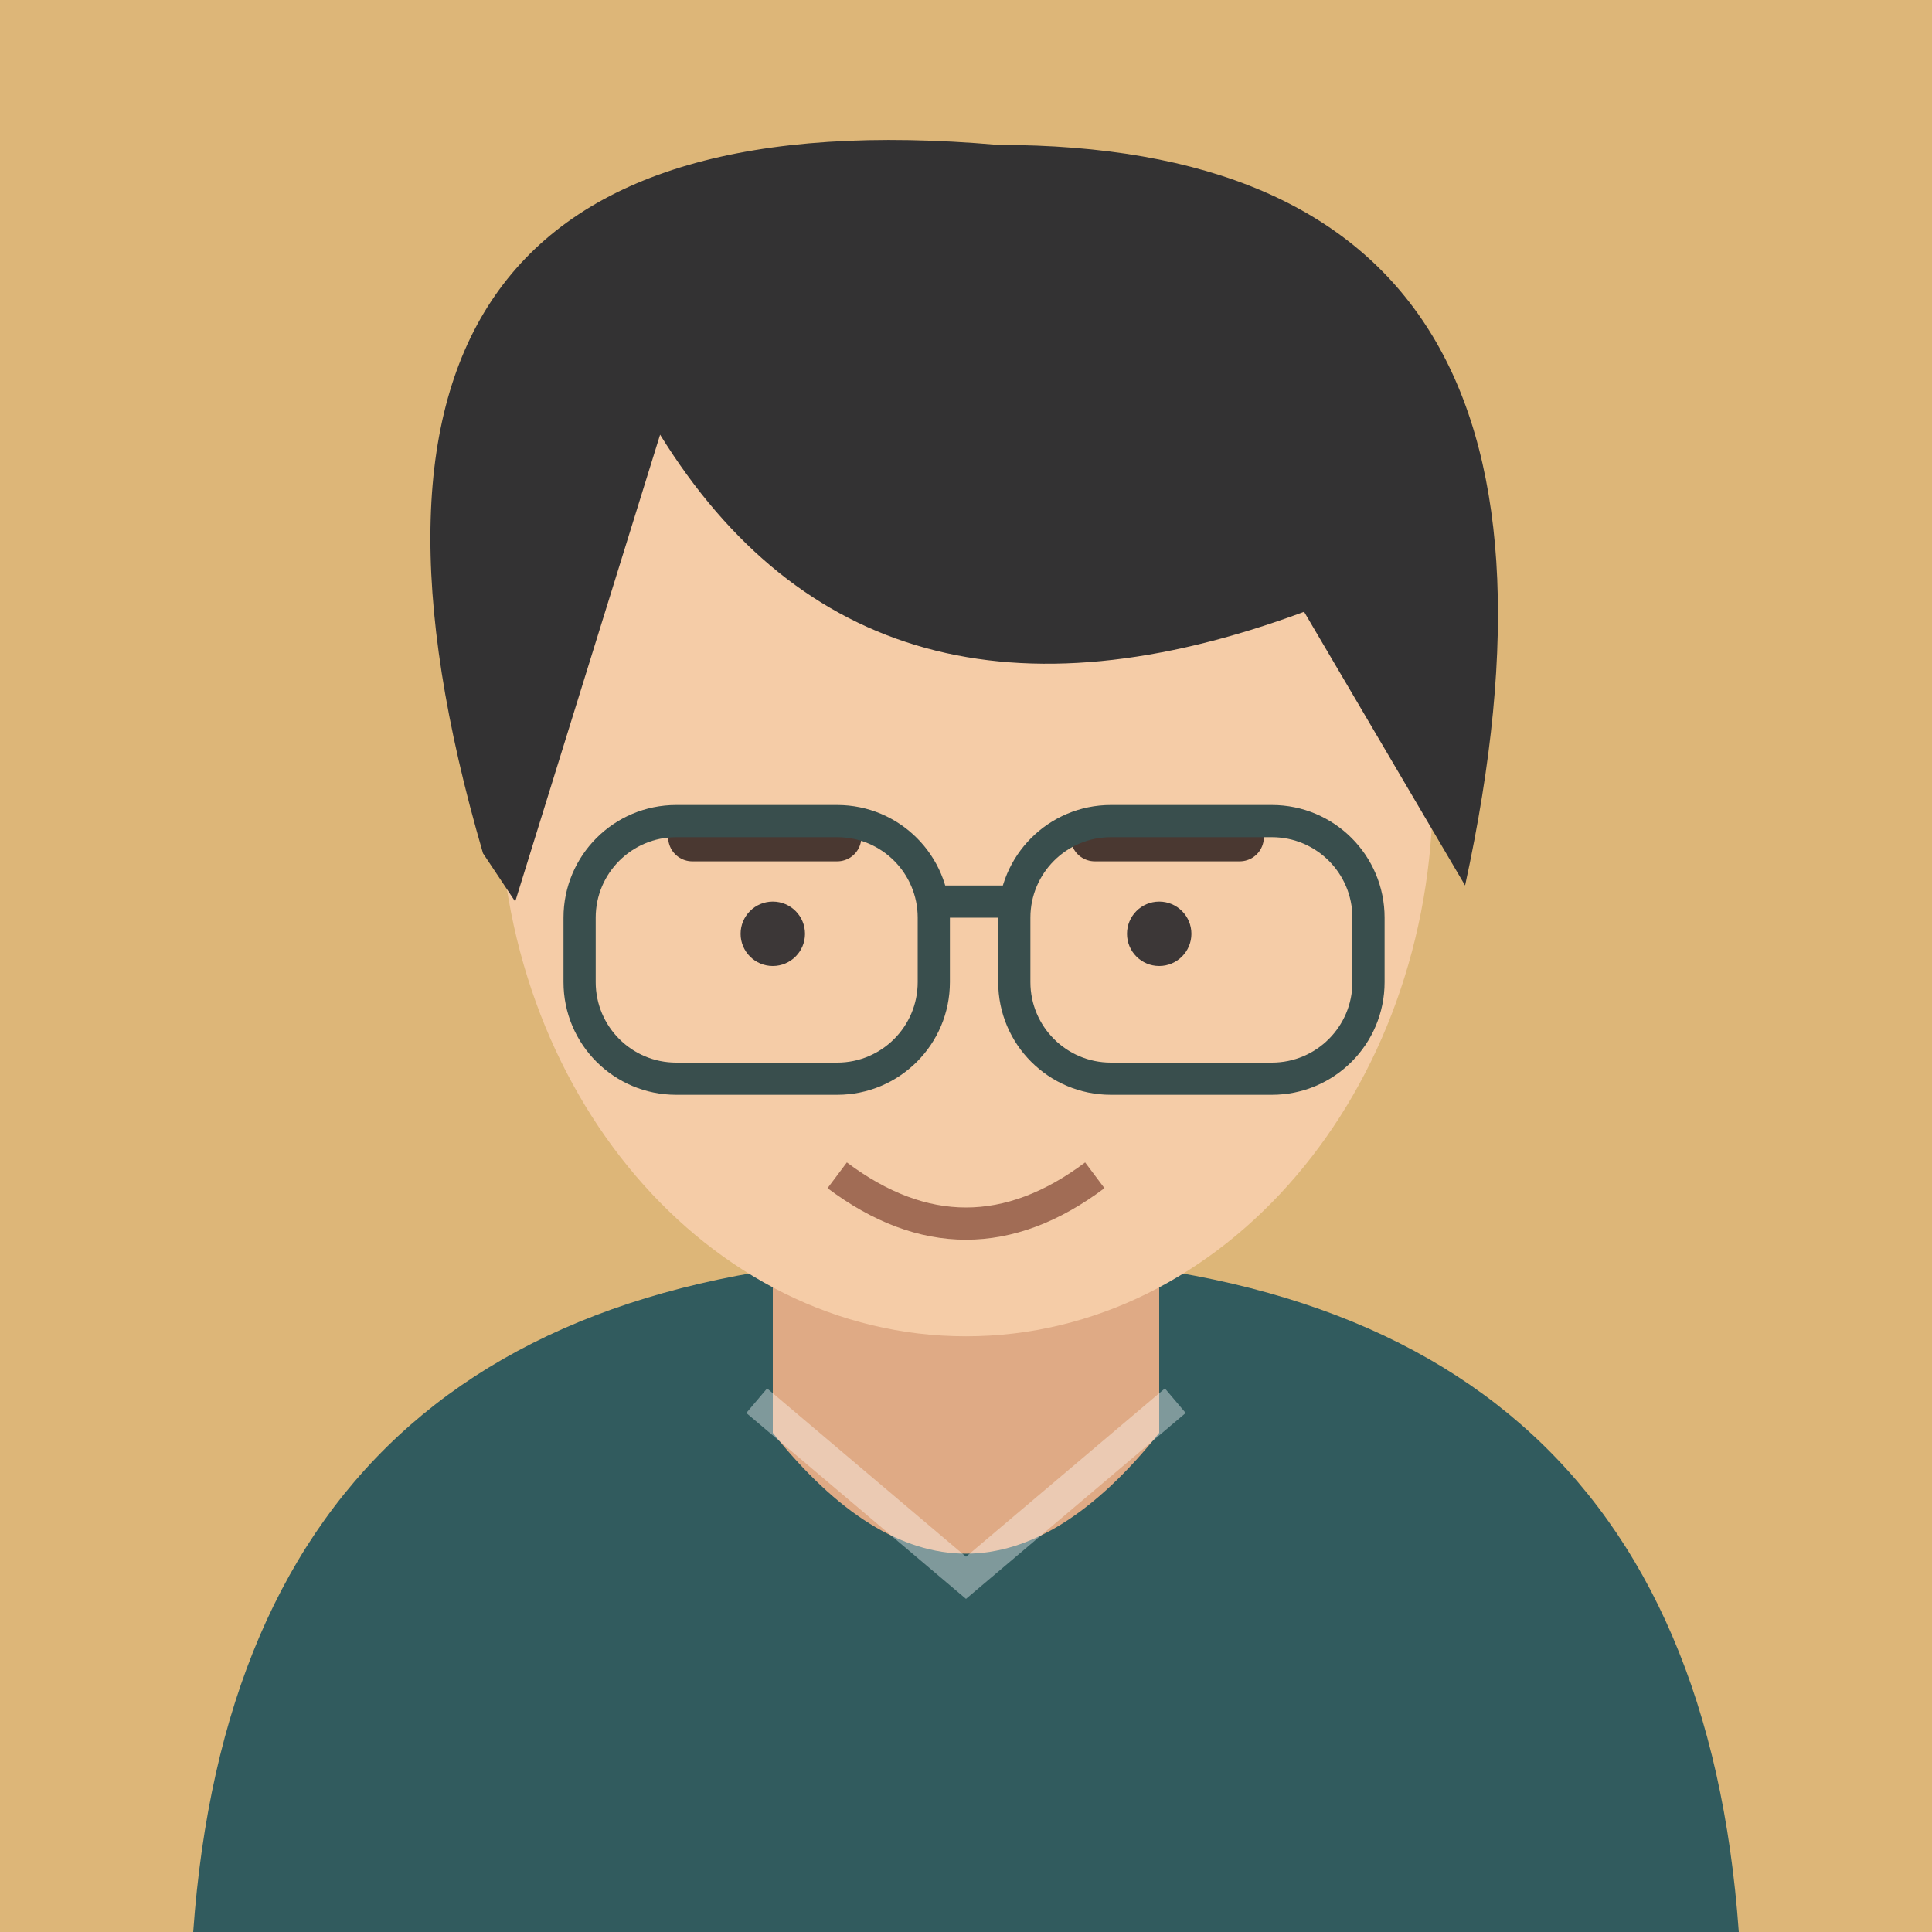
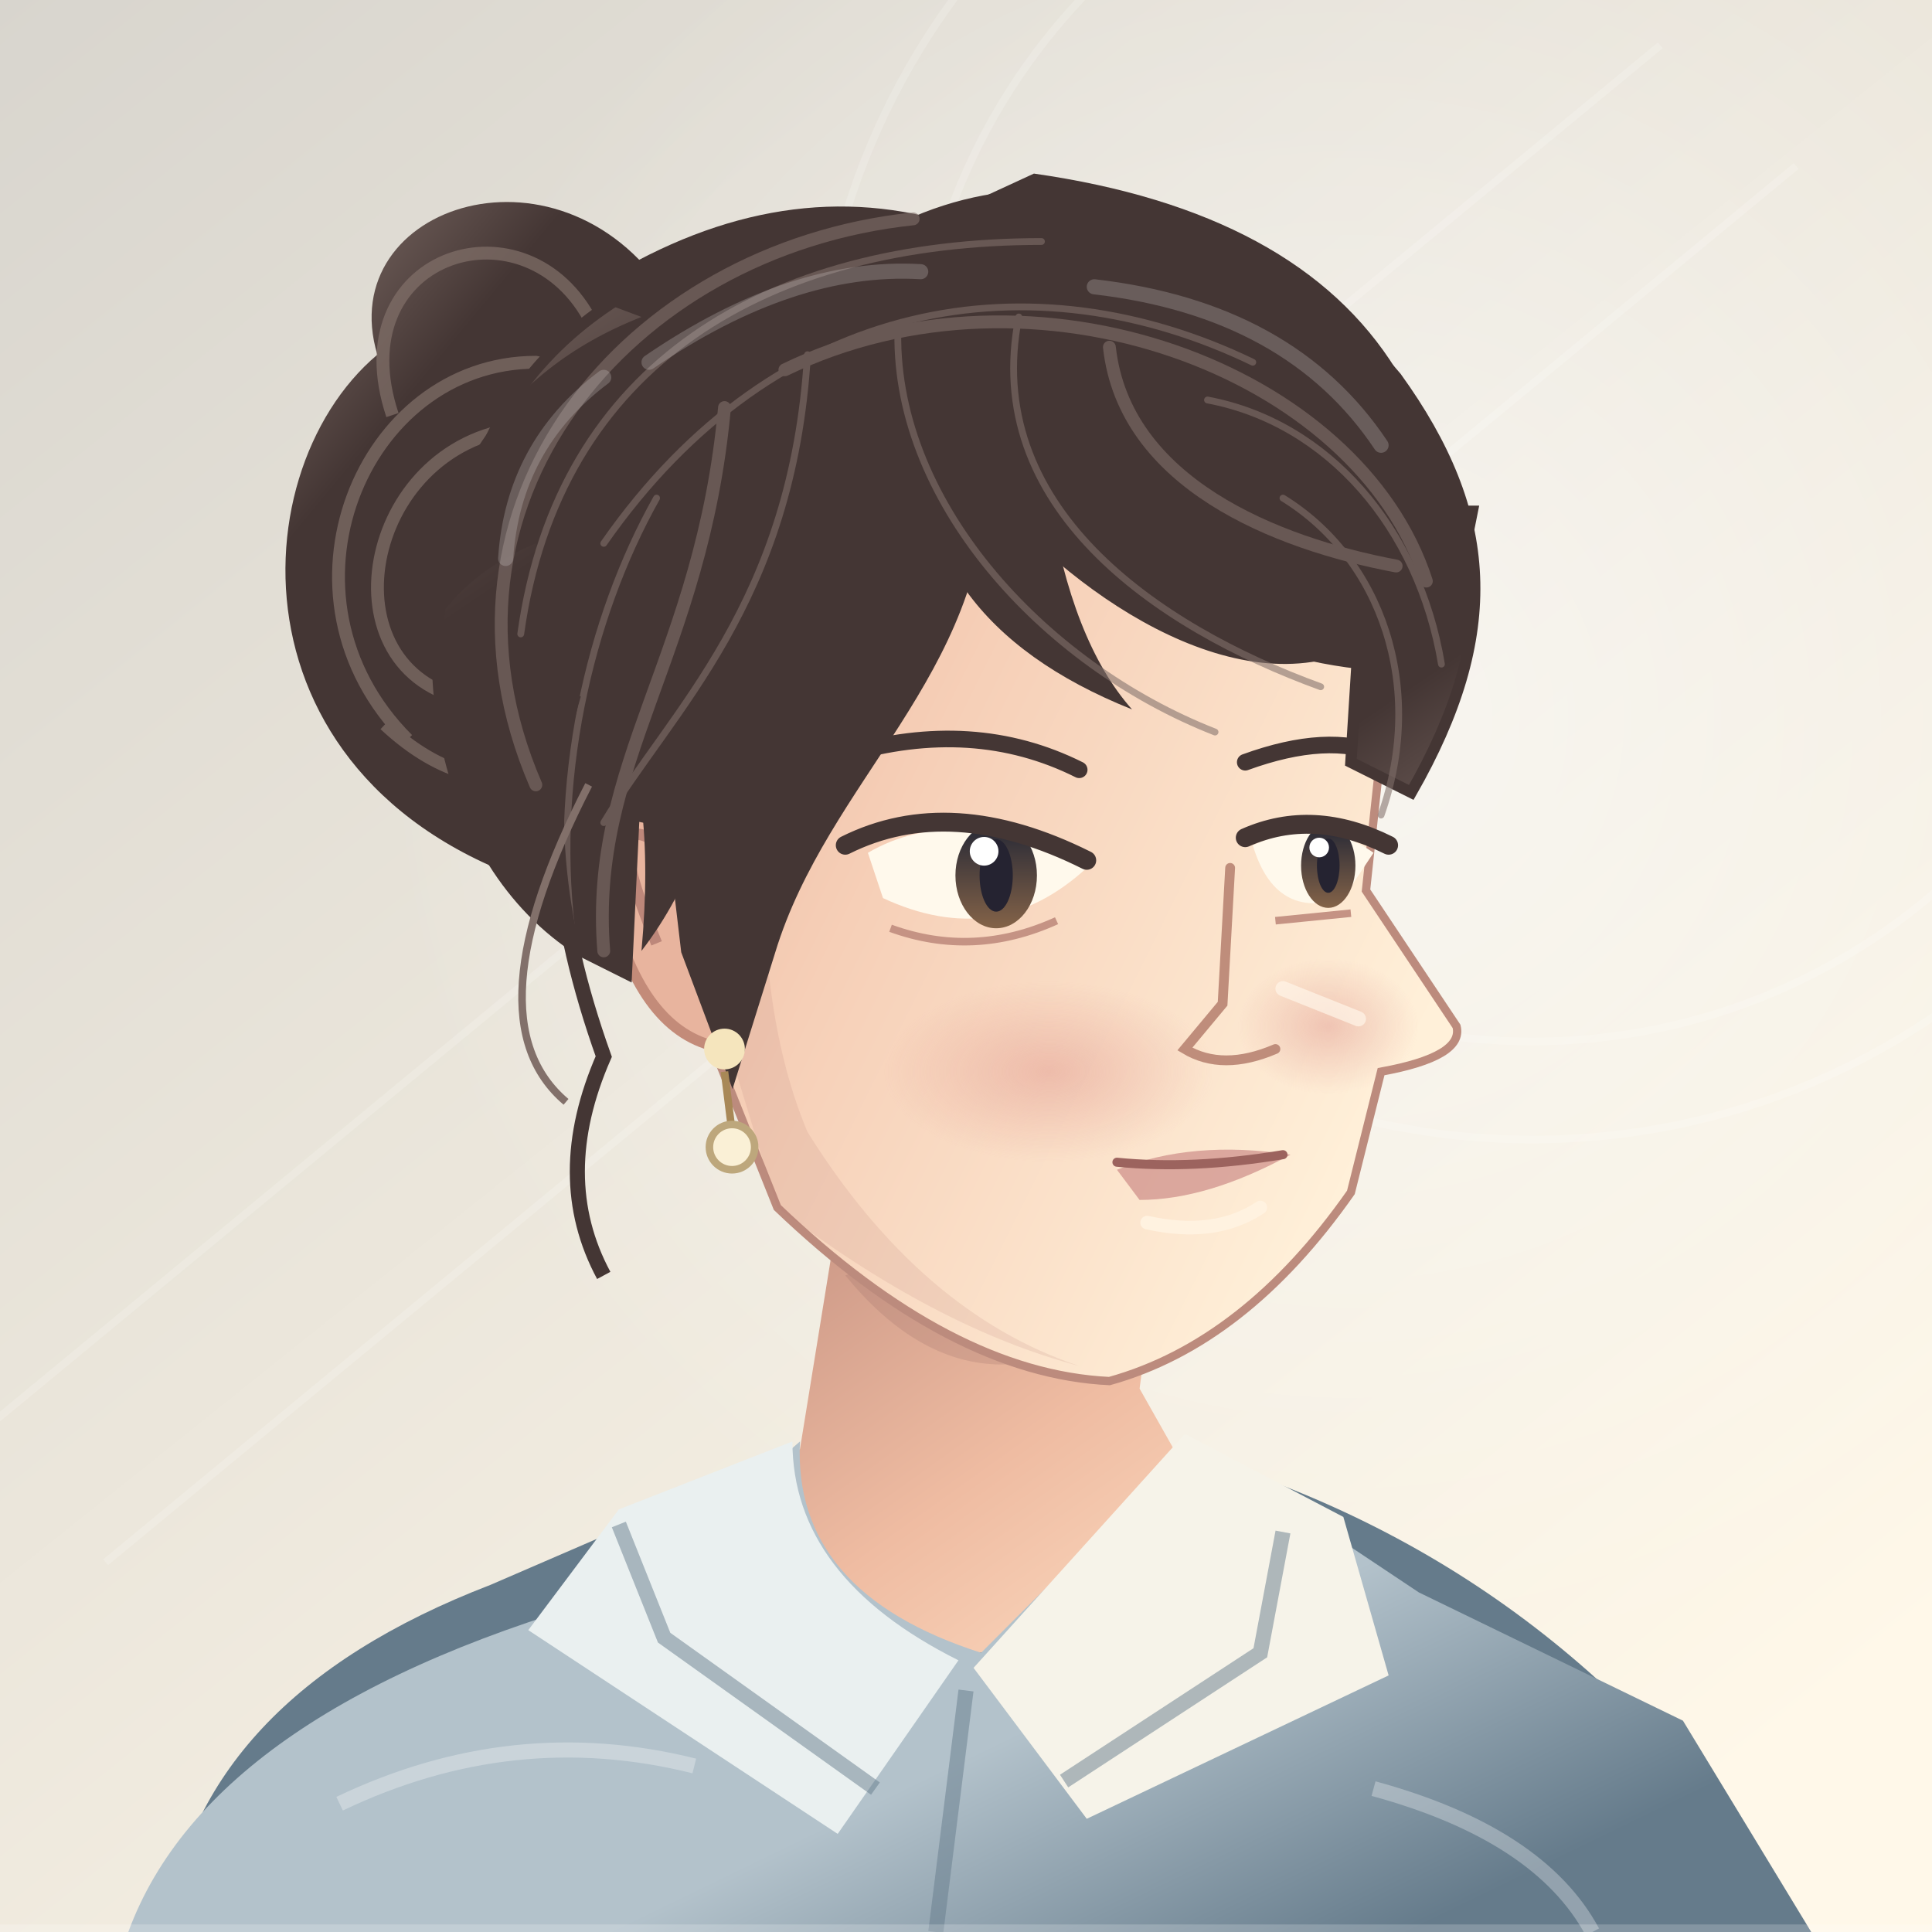
- <svg xmlns="http://www.w3.org/2000/svg" viewBox="0 0 120 120">
-   <rect width="120" height="120" fill="#ddb678" />
-   <path d="M12 120q3-42 48-42t48 42" fill="#315b5e" />
-   <path d="M48 70h24v19q-12 15-24 0" fill="#dfaa85" />
-   <ellipse cx="60" cy="49" rx="29" ry="34" fill="#f5cca7" />
-   <path d="M30 53Q16 5 62 9q39 0 29 46l-10-17Q54 48 41 27L32 56" fill="#333233" />
-   <path d="M43 52h9m16 0h9" stroke="#4a3831" stroke-width="3" stroke-linecap="round" />
-   <circle cx="48" cy="58" r="2" fill="#3c3737" />
-   <circle cx="72" cy="58" r="2" fill="#3c3737" />
-   <path d="M52 73q8 6 16 0" stroke="#a16c55" stroke-width="2" fill="none" />
-   <g fill="none" stroke="#394e4d" stroke-width="2">
-     <rect x="36" y="51" width="22" height="16" rx="6" />
-     <rect x="63" y="51" width="22" height="16" rx="6" />
-     <path d="M58 56h5" />
+ <svg xmlns="http://www.w3.org/2000/svg" width="512" height="512" viewBox="0 0 256 256" role="img" aria-label="原创插画玩家头像">
+   <defs>
+     <linearGradient id="bg" x2=".8" y2="1">
+       <stop stop-color="#d8d5ce" />
+       <stop offset="1" stop-color="#fff8e9" />
+     </linearGradient>
+     <radialGradient id="halo">
+       <stop stop-color="#fff" stop-opacity=".55" />
+       <stop offset="1" stop-color="#fff" stop-opacity="0" />
+     </radialGradient>
+     <linearGradient id="skin" x1="0" x2="1" y2=".6">
+       <stop stop-color="#e4ad96" />
+       <stop offset=".46" stop-color="#f6cfb7" />
+       <stop offset="1" stop-color="#fff0d9" />
+     </linearGradient>
+     <linearGradient id="neck" x2=".8" y2="1">
+       <stop stop-color="#bd897b" />
+       <stop offset=".65" stop-color="#efbca2" />
+       <stop offset="1" stop-color="#f9d5bb" />
+     </linearGradient>
+     <linearGradient id="hair" x2=".8" y2="1">
+       <stop stop-color="#82706a" />
+       <stop offset=".3" stop-color="#443634" />
+       <stop offset=".8" stop-color="#443634" />
+       <stop offset="1" stop-color="#82706a" />
+     </linearGradient>
+     <linearGradient id="coat" x2="1" y2=".6">
+       <stop stop-color="#b3c2cb" />
+       <stop offset=".65" stop-color="#b3c2cb" />
+       <stop offset="1" stop-color="#657b8b" />
+     </linearGradient>
+     <linearGradient id="iris" x2="0" y2="1">
+       <stop stop-color="#242735" />
+       <stop offset="1" stop-color="#846348" />
+     </linearGradient>
+     <radialGradient id="blush">
+       <stop stop-color="#d9857e" stop-opacity=".38" />
+       <stop offset="1" stop-color="#d9857e" stop-opacity="0" />
+     </radialGradient>
+   </defs>
+   <path fill="url(#bg)" d="M0 0h256v256H0z" />
+   <circle cx="179" cy="95" r="131" fill="url(#halo)" />
+   <g fill="none" stroke="#fff" opacity=".17">
+     <circle cx="203" cy="56" r="82" />
+     <circle cx="203" cy="56" r="95" />
+     <path d="M14 207L238 22M-4 191L220 6" />
  </g>
-   <path d="M47 87l13 11 13-11" stroke="#ffffff60" stroke-width="2" fill="none" />
+   <path d="M78 119C30 108 31 63 50 47C44 27 75 17 89 40C106 53 101 94 78 119Z" fill="url(#hair)" />
+   <g stroke="#82706a" stroke-width="1.7" fill="none" opacity=".7">
+     <path d="M54 98C35 79 48 48 71 48C96 53 86 94 64 93C43 91 47 61 67 57C84 54 85 82 66 85" />
+     <path d="M52 55C45 34 69 26 78 42M51 96C66 110 80 101 87 90" />
+   </g>
+   <path d="M22 256Q26 225 65 210L102 194L162 194Q211 210 239 256Z" fill="#657b8b" />
+   <path d="M112 155L106 192L91 204Q117 233 164 207L151 184L155 154Z" fill="url(#neck)" />
+   <path d="M112 169Q130 191 153 172L150 155Z" fill="#976a64" opacity=".22" />
+   <path d="M83 211L106 191Q105 211 130 219L158 191L188 211L223 228L240 256H17Q28 226 83 211Z" fill="url(#coat)" />
+   <path d="M105 191L82 200L70 216L111 243L127 220Q105 209 105 191Z" fill="#eaf0f0" />
+   <path d="M157 190L178 201L184 222L144 241L129 221Z" fill="#f6f3e9" />
+   <path d="M82 202L88 217L116 237M170 203L167 219L141 236M128 224L124 256" stroke="#657b8b" opacity=".5" fill="none" stroke-width="2" />
+   <path d="M45 239Q68 228 92 234M182 237Q204 243 211 256" stroke="#fff" stroke-opacity=".3" stroke-width="2" fill="none" />
+   <path d="M80 96C77 71 92 51 120 46C157 40 182 59 184 90L181 118L193 136Q194 140 183 142L179 158Q165 178 147 183Q126 182 103 160L91 130Z" fill="url(#skin)" stroke="#bc8b7d" stroke-width="1.1" />
+   <path d="M87 101C77 99 76 113 82 124Q87 139 98 139L101 125Z" fill="#e8b49e" stroke="#c38b79" stroke-width="1.4" />
+   <path d="M86 111Q80 108 87 125M88 116Q94 114 95 127" stroke="#bd877a" fill="none" stroke-width="1.5" />
+   <path d="M102 99Q99 131 107 150Q122 174 143 181Q124 176 103 160L96 137Z" fill="#b47871" opacity=".15" />
+   <ellipse cx="139" cy="142" rx="22" ry="12" fill="url(#blush)" />
+   <ellipse cx="176" cy="136" rx="12" ry="9" fill="url(#blush)" />
+   <path d="M163 115L162 133L157 139Q162 142 169 139" fill="none" stroke="#bf8d7b" stroke-width="1.3" stroke-linecap="round" />
+   <path d="M170 131L180 135" stroke="#fff5e8" stroke-width="2" stroke-linecap="round" opacity=".7" />
+   <path d="M115 113Q127 106 144 115Q132 126 117 119Z" fill="#fff9ec" />
+   <path d="M166 112Q175 108 182 113L178 119Q169 122 166 112Z" fill="#fff9ec" />
+   <ellipse cx="132" cy="116" rx="5.4" ry="7" fill="url(#iris)" />
+   <ellipse cx="176" cy="114.7" rx="3.6" ry="5.6" fill="url(#iris)" />
+   <ellipse cx="132" cy="116" rx="2.2" ry="4.8" fill="#252331" />
+   <ellipse cx="176" cy="114.7" rx="1.5" ry="3.6" fill="#252331" />
+   <circle cx="130.4" cy="112.8" r="1.9" fill="#fff" />
+   <circle cx="174.8" cy="112.3" r="1.3" fill="#fff" />
+   <path d="M112 112Q126 105 144 114M165 111Q174 107 184 112" stroke="#443634" fill="none" stroke-width="2.5" stroke-linecap="round" />
+   <path d="M118 123Q129 127 140 122M169 122L179 121" stroke="#c59384" fill="none" stroke-width="1" />
+   <path d="M112 100Q129 95 143 102M165 101Q176 97 183 100" fill="none" stroke="#443634" stroke-width="2.2" stroke-linecap="round" />
+   <path d="M148 155Q158 151 171 153Q160 159 151 159Z" fill="#cd8c87" opacity=".7" />
+   <path d="M148 154Q158 155 170 153" fill="none" stroke="#9c635e" stroke-width="1.2" stroke-linecap="round" />
+   <path d="M152 162Q161 164 167 160" fill="none" stroke="#fff2e0" stroke-width="1.8" stroke-linecap="round" />
+   <path d="M77 126C58 114 53 85 63 63C72 37 101 29 120 30C148 17 175 38 185 50C198 68 199 84 187 105L179 101L180 85C164 93 142 78 130 63C130 89 109 103 102 126L97 142L91 126L89 109L84 108L83 129Z" fill="url(#hair)" stroke="#443634" stroke-width="1.5" />
+   <path d="M71 72Q59 77 55 88Q57 53 85 42L77 39Q101 23 124 29L137 23Q172 28 185 49Q170 39 157 40Q181 49 189 67L196 67L193 82Q178 79 168 68Q177 86 185 89Q158 88 139 66Q142 85 150 94Q120 82 122 55Q108 82 96 94Q95 113 85 126Q87 104 81 93Z" fill="#443634" />
+   <g fill="none" stroke="#82706a" stroke-linecap="round" opacity=".58">
+     <path d="M71 104C55 67 83 33 121 29" stroke-width="1.7" />
+     <path d="M69 84C74 48 102 32 138 32" stroke-width="0.9" />
+     <path d="M80 72C103 39 137 34 166 48" stroke-width="0.9" />
+     <path d="M104 49C137 33 180 49 189 77" stroke-width="1.7" />
+     <path d="M119 43C118 66 138 88 161 97" stroke-width="0.9" />
+     <path d="M135 42C130 67 153 83 175 91" stroke-width="0.9" />
+     <path d="M147 46C149 64 169 72 185 75" stroke-width="1.7" />
+     <path d="M160 53C176 56 188 70 191 88" stroke-width="0.9" />
+     <path d="M107 47C105 80 89 94 80 109" stroke-width="0.9" />
+     <path d="M96 54C93 87 78 101 80 126" stroke-width="1.7" />
+     <path d="M87 66C78 82 73 104 76 125" stroke-width="0.9" />
+     <path d="M170 66C183 74 189 91 183 108" stroke-width="0.9" />
+   </g>
+   <path d="M86 48Q105 35 122 36M145 38Q171 41 183 59M67 74Q68 59 80 50" fill="none" stroke="#e5dfe0" stroke-opacity=".23" stroke-width="2" stroke-linecap="round" />
+   <circle cx="96" cy="139" r="2.7" fill="#f5e5bd" />
+   <path d="M96 142L97 150" stroke="#a88857" />
+   <circle cx="97" cy="152" r="3" fill="#faf0d6" stroke="#bda77c" />
+   <path d="M76 92Q70 112 80 140Q73 156 80 169" fill="none" stroke="#443634" stroke-width="2" />
+   <path d="M78 104Q62 135 75 146" fill="none" stroke="#82706a" stroke-width="1" />
+   <path d="M0 255.5H256" stroke="#fff" stroke-opacity=".2" />
</svg>
